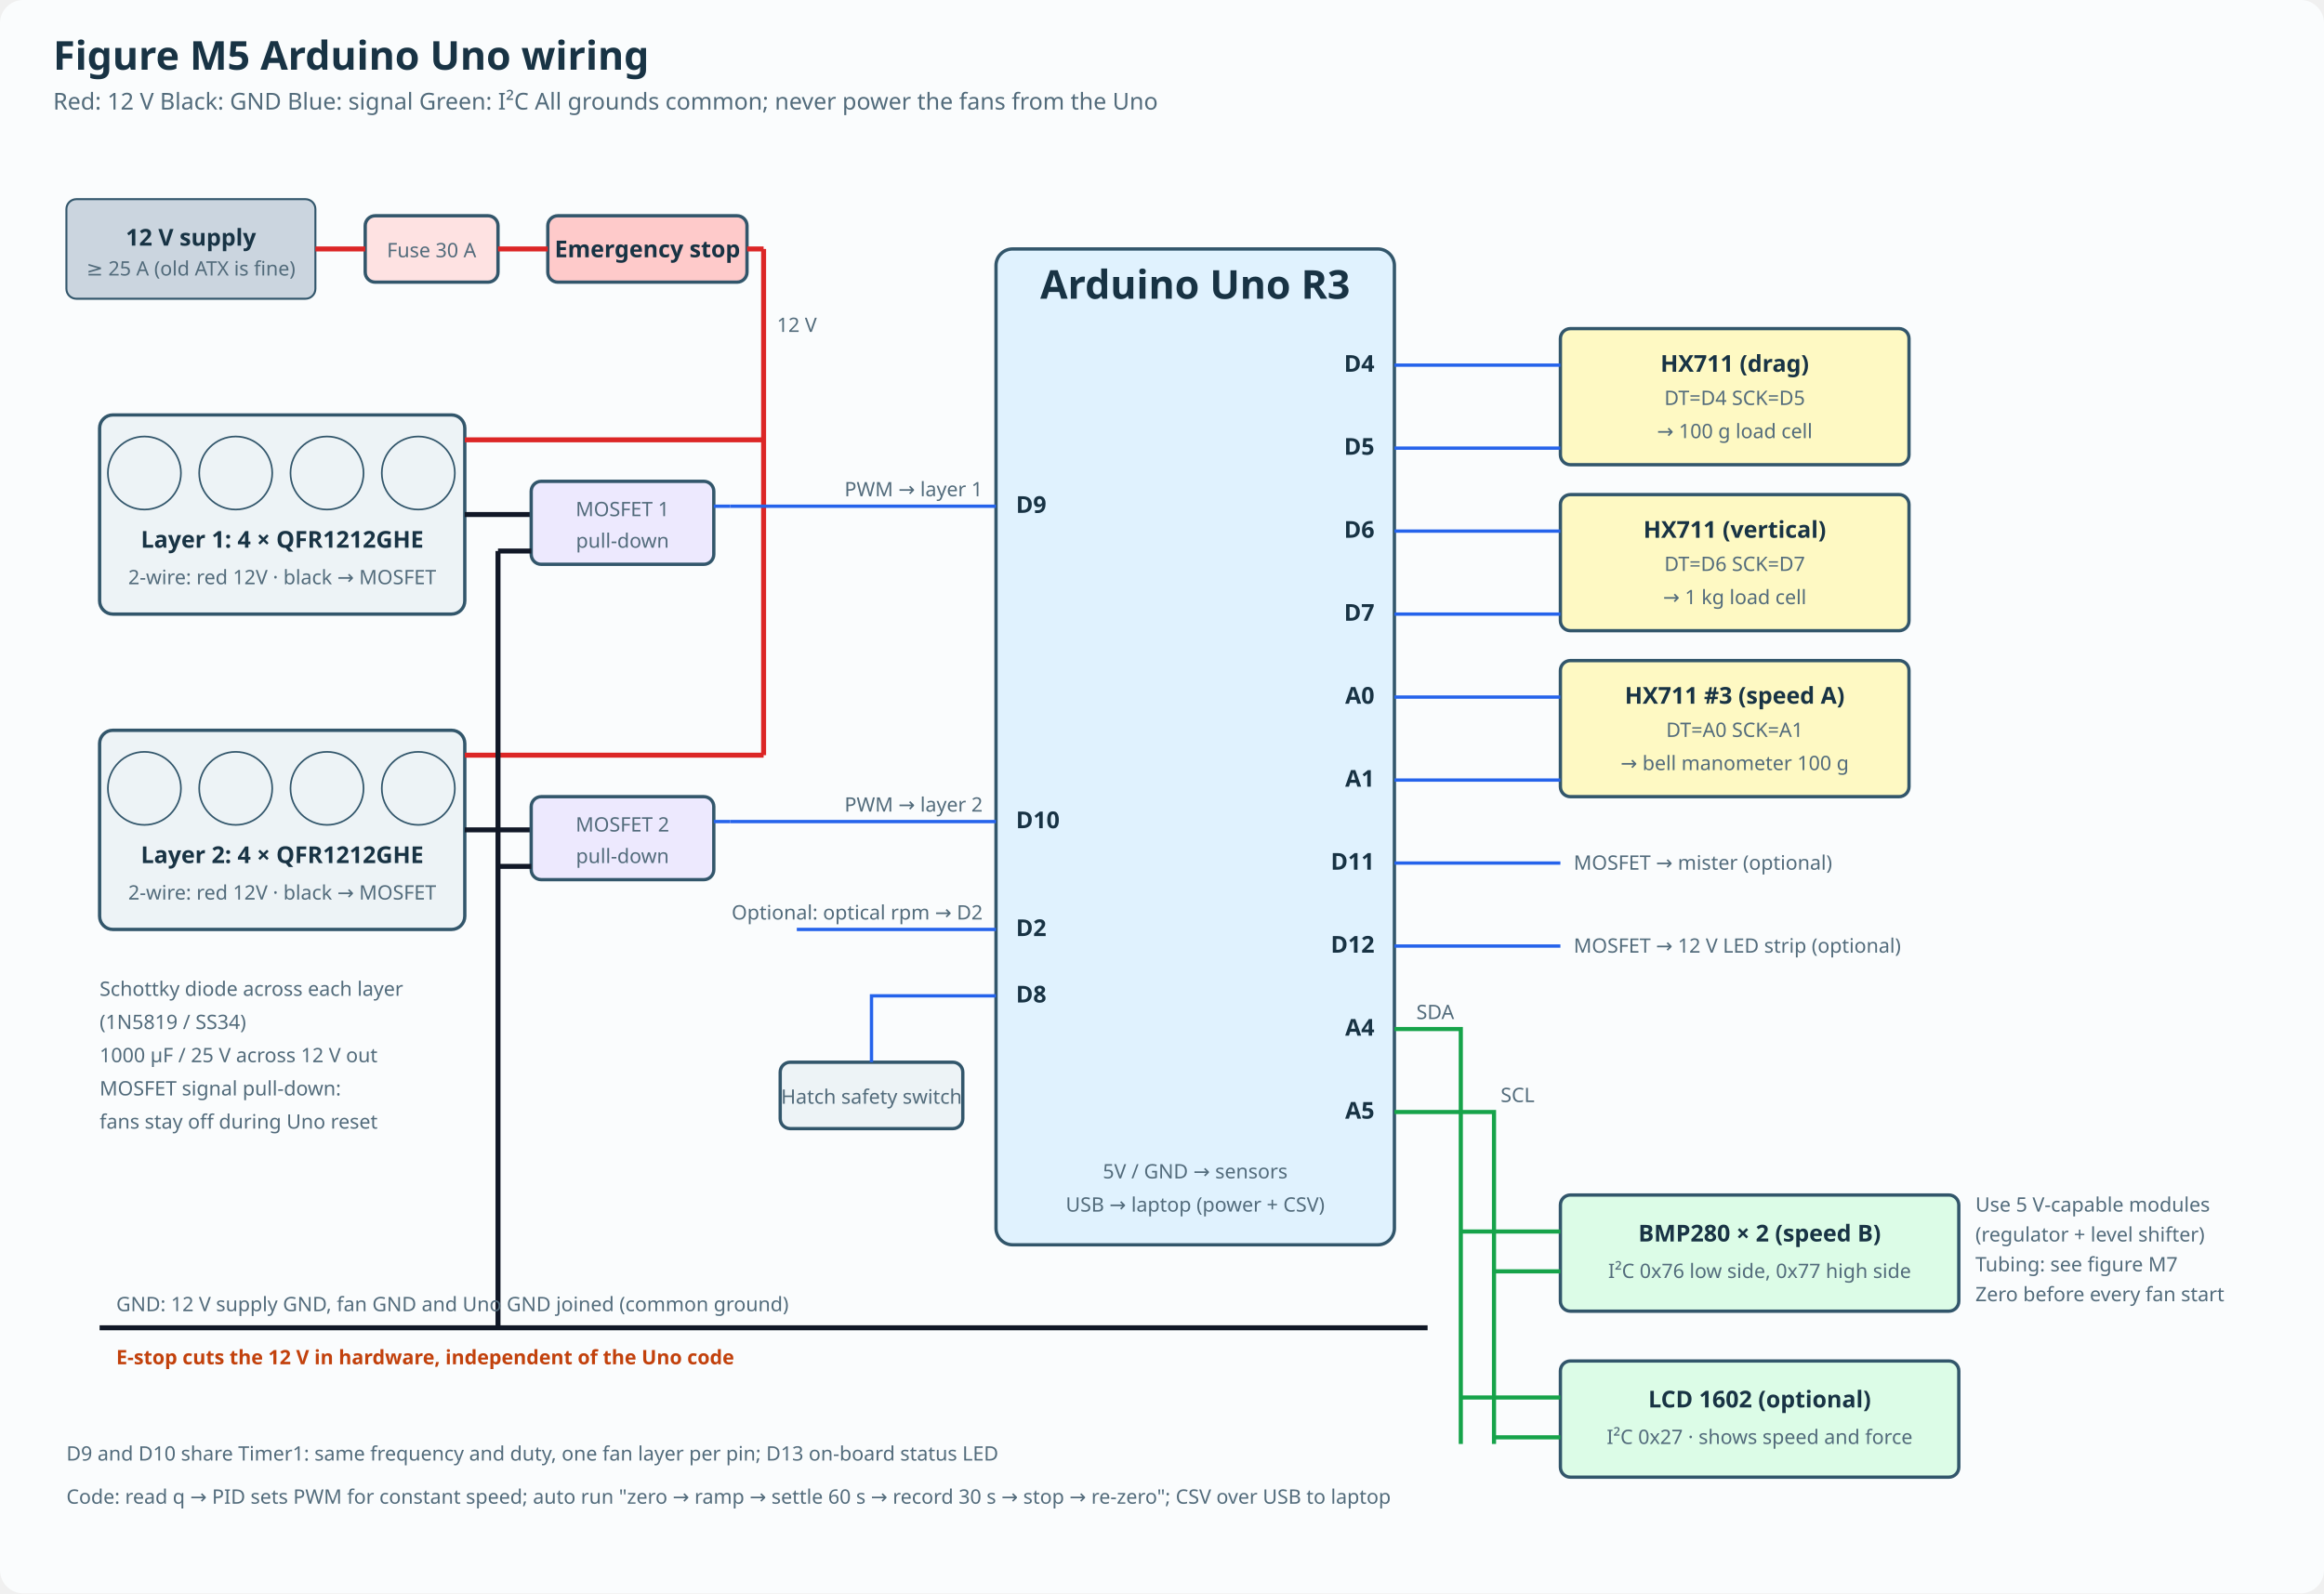
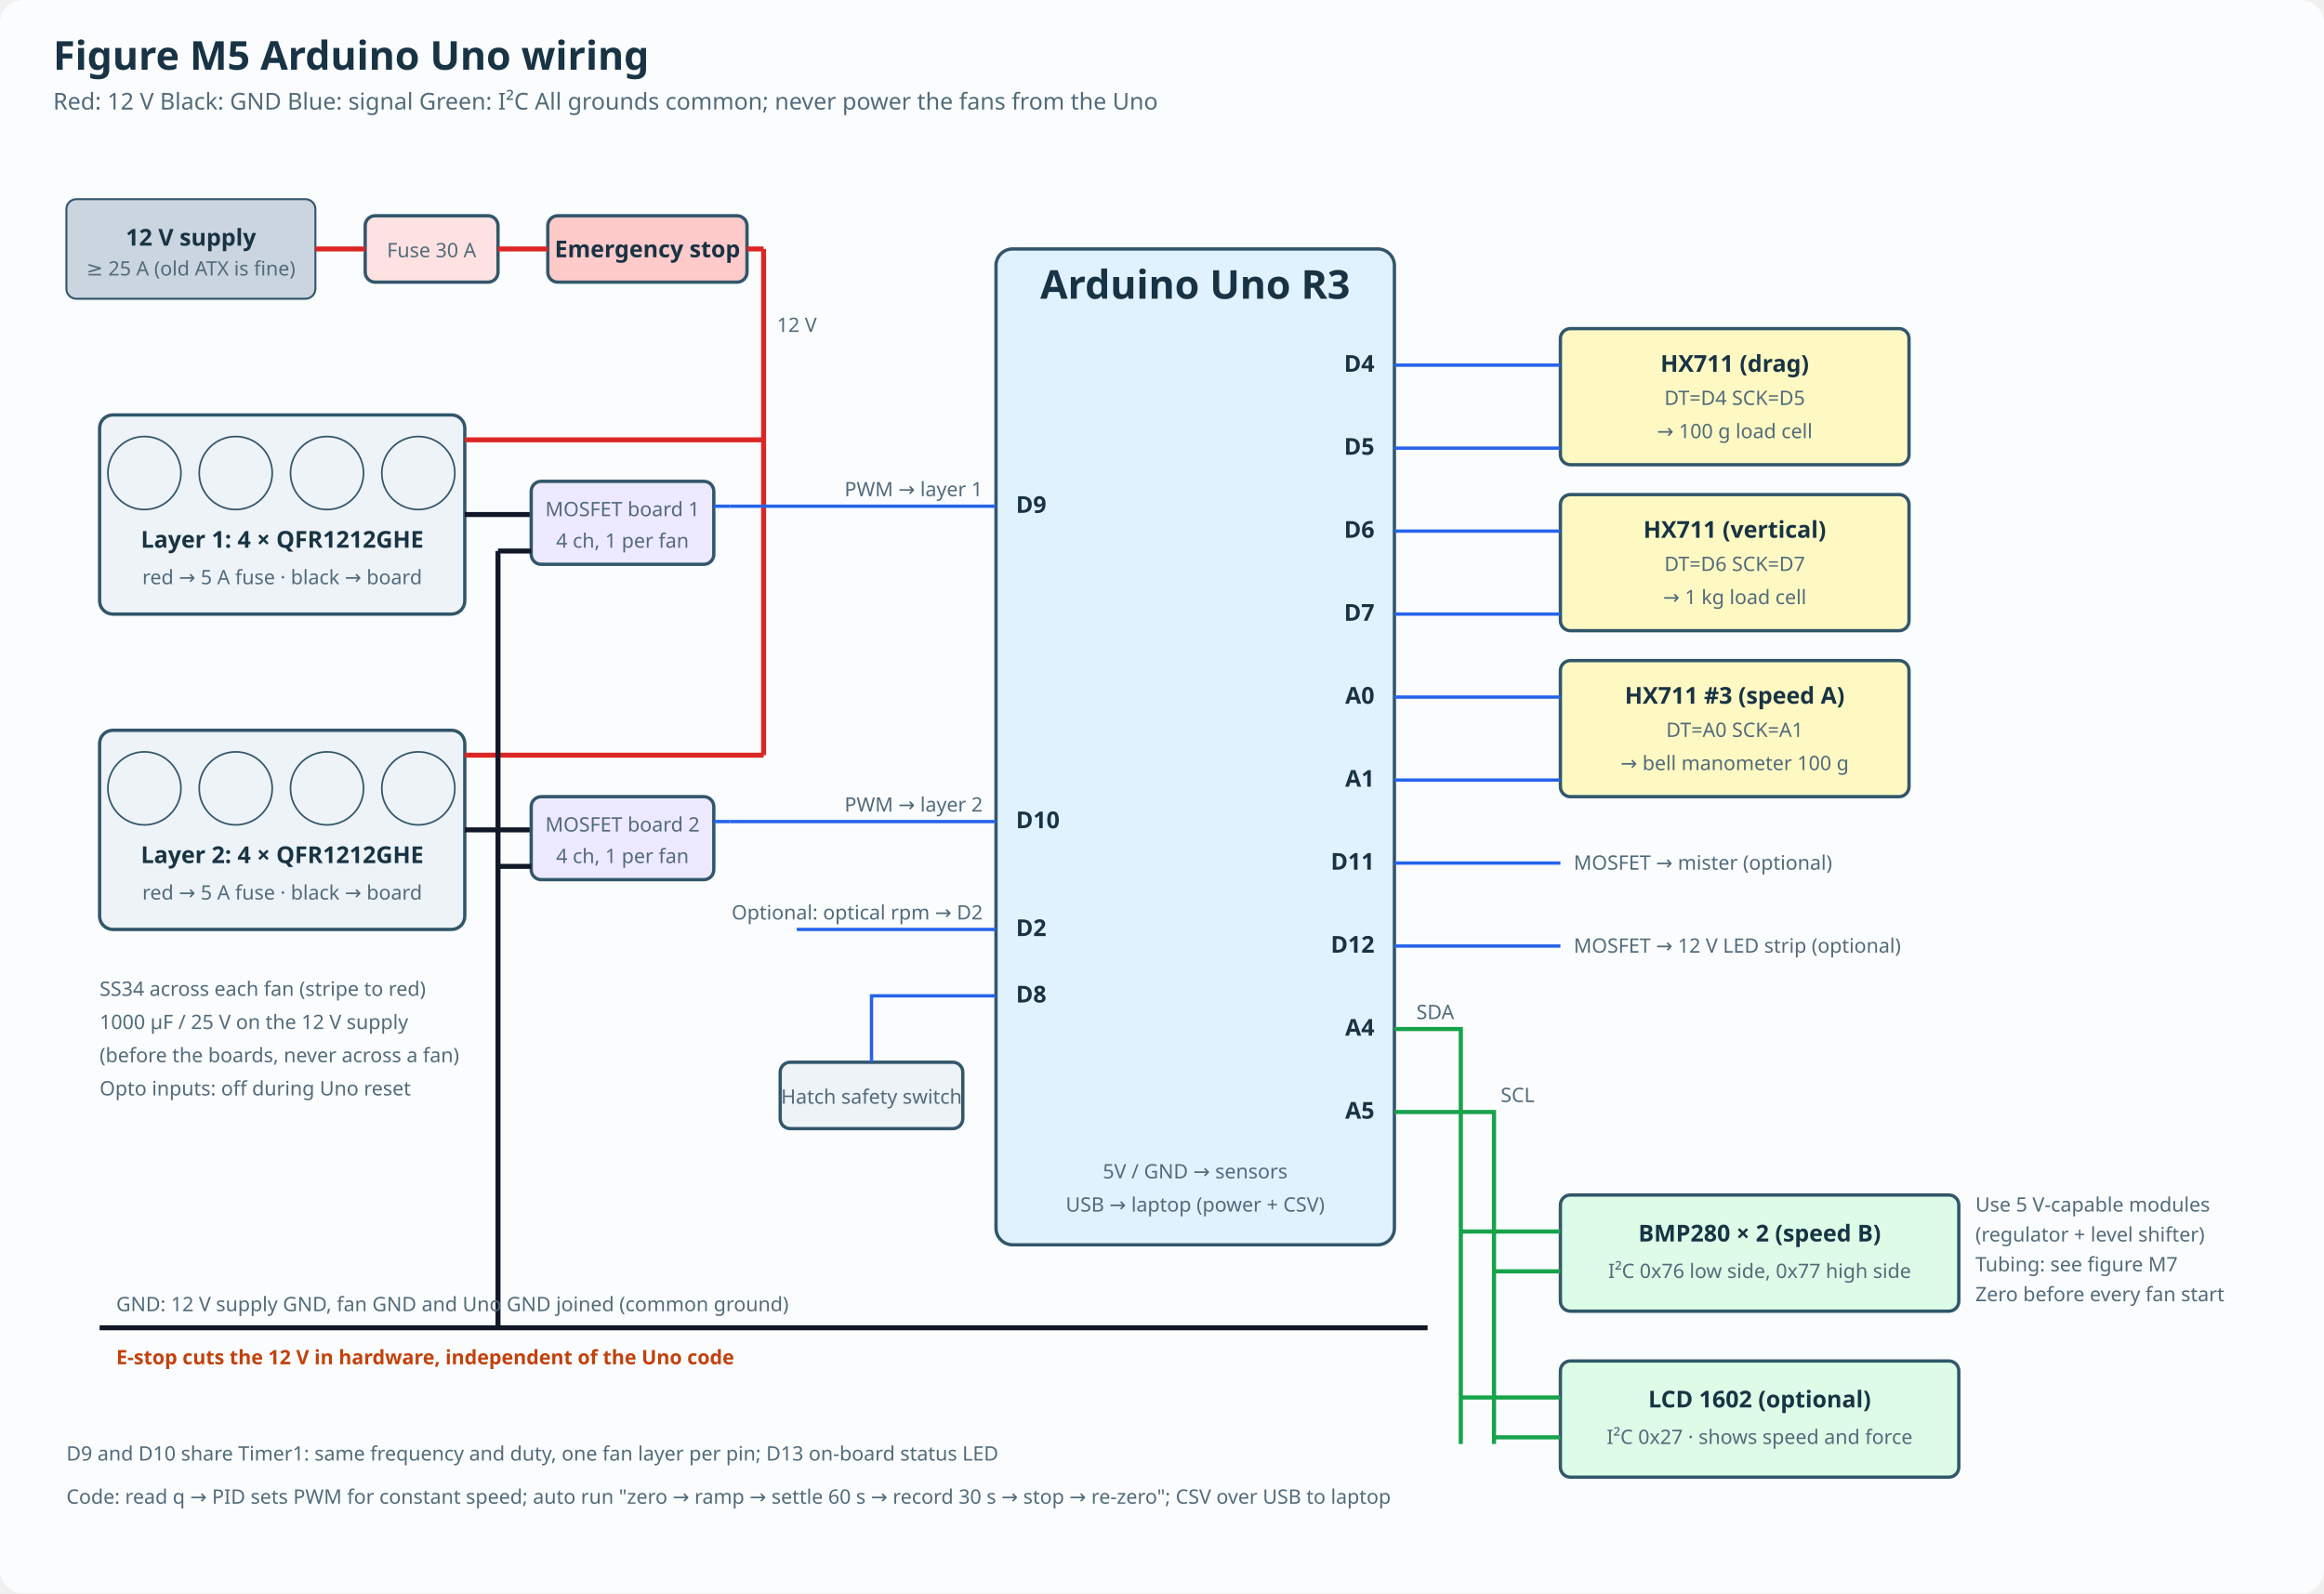
<svg xmlns="http://www.w3.org/2000/svg" width="1400" height="960" viewBox="0 0 1400 960" role="img" aria-labelledby="title desc">
  <defs>
    <marker id="a" viewBox="0 0 10 10" refX="10" refY="5" markerWidth="7" markerHeight="7" orient="auto-start-reverse">
      <path d="M0,1 L10,5 L0,9 z" fill="#6b7280" />
    </marker>
    <marker id="f" viewBox="0 0 10 10" refX="9" refY="5" markerWidth="8" markerHeight="8" orient="auto">
      <path d="M0,0 L10,5 L0,10 z" fill="#187c91" />
    </marker>
    <marker id="o" viewBox="0 0 10 10" refX="9" refY="5" markerWidth="7" markerHeight="7" orient="auto">
      <path d="M0,0 L10,5 L0,10 z" fill="#c2410c" />
    </marker>
    <pattern id="hc" width="5" height="8" patternUnits="userSpaceOnUse">
      <path d="M0 0V8 M0 4H5" stroke="#8aa4b2" stroke-width="0.8" />
    </pattern>
    <pattern id="hatch" width="6" height="6" patternUnits="userSpaceOnUse" patternTransform="rotate(45)">
      <path d="M0 0V6" stroke="#94a3b8" stroke-width="1" />
    </pattern>
    <style>
text{font-family:'PingFang TC','Heiti TC','Noto Sans TC','Microsoft JhengHei',sans-serif;fill:#183344}
.t{font-size:24px;font-weight:700} .st{font-size:14px;fill:#526b7b}
.l{font-size:14px;font-weight:600} .n{font-size:12px;fill:#526b7b} .d{font-size:12px;fill:#374151}
.w{font-size:12px;fill:#c2410c;font-weight:600}
.halo{paint-order:stroke;stroke:#ffffff;stroke-width:4px;stroke-linejoin:round}
.shell{stroke:#32566b;stroke-width:2;fill:#edf3f6}
.shell0{stroke:#32566b;stroke-width:2;fill:none}
.thin{stroke:#32566b;stroke-width:1;fill:none}
.pc{stroke:#32566b;stroke-width:2;fill:#e3f1f7}
.solid{stroke:#32566b;stroke-width:1.2;fill:#cbd5df}
.dark{stroke:#1f2937;stroke-width:1;fill:#4b5563}
.car{stroke:#475569;stroke-width:1.2;fill:#e2e8f0}
.air{stroke:#187c91;stroke-width:2;fill:none}
.airf{fill:#187c91}
.scr{stroke:#187c91;stroke-width:2;stroke-dasharray:6 4;fill:none}
.dim{stroke:#6b7280;stroke-width:1;fill:none}
.ext{stroke:#9ca3af;stroke-width:0.8;fill:none}
.guide{stroke:#cbd5e1;stroke-width:0.8;stroke-dasharray:3 4;fill:none}
.tbd{stroke:#c2410c;stroke-width:1.4;stroke-dasharray:5 3;fill:none}
.tbdf{stroke:#c2410c;stroke-width:1.4;stroke-dasharray:5 3;fill:#fff7ed}
.cl{stroke:#94a3b8;stroke-width:1;stroke-dasharray:14 4 2 4;fill:none}
.grid{stroke:#e5e7eb;stroke-width:1;fill:none}
.axis{stroke:#374151;stroke-width:1.2;fill:none}
.c1{stroke:#187c91;stroke-width:2.5;fill:none} .c2{stroke:#7c3aed;stroke-width:2.5;fill:none}
.c3{stroke:#187c91;stroke-width:2;stroke-dasharray:6 4;fill:none}
.bar{fill:#187c91} .bar2{fill:#94a3b8}
.hc{fill:url(#hc);stroke:#32566b;stroke-width:1}
</style>
  </defs>
  <rect width="1400" height="960" rx="14" fill="#fafcfd" />
  <text x="32.0" y="42.0" class="t" text-anchor="start">Figure M5  Arduino Uno wiring</text>
  <text x="32.0" y="66.0" class="st" text-anchor="start">Red: 12 V   Black: GND   Blue: signal   Green: I²C   All grounds common; never power the fans from the Uno</text>
  <rect x="600.0" y="150.0" width="240.0" height="600.0" class="shell" rx="10" style="fill:#e0f2fe" />
  <text x="720.0" y="180.0" class="t" text-anchor="middle">Arduino Uno R3</text>
  <text x="612.0" y="309.0" class="l" text-anchor="start">D9</text>
  <text x="612.0" y="499.0" class="l" text-anchor="start">D10</text>
  <text x="612.0" y="564.0" class="l" text-anchor="start">D2</text>
  <text x="612.0" y="604.0" class="l" text-anchor="start">D8</text>
  <text x="828.0" y="224.0" class="l" text-anchor="end">D4</text>
  <text x="828.0" y="274.0" class="l" text-anchor="end">D5</text>
  <text x="828.0" y="324.0" class="l" text-anchor="end">D6</text>
  <text x="828.0" y="374.0" class="l" text-anchor="end">D7</text>
  <text x="828.0" y="424.0" class="l" text-anchor="end">A0</text>
  <text x="828.0" y="474.0" class="l" text-anchor="end">A1</text>
  <text x="828.0" y="524.0" class="l" text-anchor="end">D11</text>
  <text x="828.0" y="574.0" class="l" text-anchor="end">D12</text>
  <text x="828.0" y="624.0" class="l" text-anchor="end">A4</text>
  <text x="828.0" y="674.0" class="l" text-anchor="end">A5</text>
  <text x="720.0" y="710.0" class="n" text-anchor="middle">5V / GND → sensors</text>
  <text x="720.0" y="730.0" class="n" text-anchor="middle">USB → laptop (power + CSV)</text>
  <rect x="40.0" y="120.0" width="150.0" height="60.0" class="solid" rx="6" />
  <text x="115.0" y="148.0" class="l" text-anchor="middle">12 V supply</text>
  <text x="115.0" y="166.0" class="n" text-anchor="middle">≥ 25 A (old ATX is fine)</text>
  <rect x="220.0" y="130.0" width="80.0" height="40.0" class="shell" rx="6" style="fill:#fee2e2" />
  <text x="260.0" y="155.0" class="n" text-anchor="middle">Fuse 30 A</text>
  <rect x="330.0" y="130.0" width="120.0" height="40.0" class="shell" rx="6" style="fill:#fecaca" />
  <text x="390.0" y="155.0" class="l" text-anchor="middle">Emergency stop</text>
  <line x1="190.0" y1="150.0" x2="220.0" y2="150.0" class="thin" style="stroke:#dc2626;stroke-width:3" />
  <line x1="300.0" y1="150.0" x2="330.0" y2="150.0" class="thin" style="stroke:#dc2626;stroke-width:3" />
  <line x1="450.0" y1="150.0" x2="460.0" y2="150.0" class="thin" style="stroke:#dc2626;stroke-width:3" />
  <rect x="60.0" y="250.0" width="220.0" height="120.0" class="shell" rx="8" />
  <circle cx="87.0" cy="285.0" r="22.0" class="thin" />
  <circle cx="142.0" cy="285.0" r="22.0" class="thin" />
  <circle cx="197.0" cy="285.0" r="22.0" class="thin" />
  <circle cx="252.0" cy="285.0" r="22.0" class="thin" />
  <text x="170.0" y="330.0" class="l" text-anchor="middle">Layer 1: 4 × QFR1212GHE</text>
-   <text x="170.0" y="352.0" class="n" text-anchor="middle">2-wire: red 12V · black → MOSFET</text>
+   <text x="170.0" y="352.0" class="n" text-anchor="middle">red → 5 A fuse · black → board</text>
  <line x1="280.0" y1="265.0" x2="460.0" y2="265.0" class="thin" style="stroke:#dc2626;stroke-width:3" />
  <line x1="280.0" y1="310.0" x2="320.0" y2="310.0" class="thin" style="stroke:#111827;stroke-width:3" />
  <rect x="320.0" y="290.0" width="110.0" height="50.0" class="shell" rx="6" style="fill:#ede9fe" />
-   <text x="375.0" y="311.0" class="n" text-anchor="middle">MOSFET 1</text>
-   <text x="375.0" y="330.0" class="n" text-anchor="middle">pull-down</text>
+   <text x="375.0" y="311.0" class="n" text-anchor="middle">MOSFET board 1</text>
+   <text x="375.0" y="330.0" class="n" text-anchor="middle">4 ch, 1 per fan</text>
  <line x1="320.0" y1="332.0" x2="300.0" y2="332.0" class="thin" style="stroke:#111827;stroke-width:3" />
  <line x1="430.0" y1="305.0" x2="440.0" y2="305.0" class="thin" style="stroke:#2563eb;stroke-width:2" />
  <rect x="60.0" y="440.0" width="220.0" height="120.0" class="shell" rx="8" />
  <circle cx="87.0" cy="475.0" r="22.0" class="thin" />
  <circle cx="142.0" cy="475.0" r="22.0" class="thin" />
  <circle cx="197.0" cy="475.0" r="22.0" class="thin" />
  <circle cx="252.0" cy="475.0" r="22.0" class="thin" />
  <text x="170.0" y="520.0" class="l" text-anchor="middle">Layer 2: 4 × QFR1212GHE</text>
-   <text x="170.0" y="542.0" class="n" text-anchor="middle">2-wire: red 12V · black → MOSFET</text>
+   <text x="170.0" y="542.0" class="n" text-anchor="middle">red → 5 A fuse · black → board</text>
  <line x1="280.0" y1="455.0" x2="460.0" y2="455.0" class="thin" style="stroke:#dc2626;stroke-width:3" />
  <line x1="280.0" y1="500.0" x2="320.0" y2="500.0" class="thin" style="stroke:#111827;stroke-width:3" />
  <rect x="320.0" y="480.0" width="110.0" height="50.0" class="shell" rx="6" style="fill:#ede9fe" />
-   <text x="375.0" y="501.0" class="n" text-anchor="middle">MOSFET 2</text>
-   <text x="375.0" y="520.0" class="n" text-anchor="middle">pull-down</text>
+   <text x="375.0" y="501.0" class="n" text-anchor="middle">MOSFET board 2</text>
+   <text x="375.0" y="520.0" class="n" text-anchor="middle">4 ch, 1 per fan</text>
  <line x1="320.0" y1="522.0" x2="300.0" y2="522.0" class="thin" style="stroke:#111827;stroke-width:3" />
  <line x1="430.0" y1="495.0" x2="440.0" y2="495.0" class="thin" style="stroke:#2563eb;stroke-width:2" />
  <line x1="300.0" y1="332.0" x2="300.0" y2="800.0" class="thin" style="stroke:#111827;stroke-width:3" />
  <line x1="460.0" y1="150.0" x2="460.0" y2="455.0" class="thin" style="stroke:#dc2626;stroke-width:3" />
  <text x="468.0" y="200.0" class="n" text-anchor="start">12 V</text>
  <line x1="440.0" y1="305.0" x2="600.0" y2="305.0" class="thin" style="stroke:#2563eb;stroke-width:2" />
  <text x="592.0" y="299.0" class="n" text-anchor="end">PWM → layer 1</text>
  <line x1="440.0" y1="495.0" x2="600.0" y2="495.0" class="thin" style="stroke:#2563eb;stroke-width:2" />
  <text x="592.0" y="489.0" class="n" text-anchor="end">PWM → layer 2</text>
  <line x1="480.0" y1="560.0" x2="600.0" y2="560.0" class="thin" style="stroke:#2563eb;stroke-width:2" />
  <text x="592.0" y="554.0" class="n" text-anchor="end">Optional: optical rpm → D2</text>
-   <text x="60.0" y="600.0" class="n" text-anchor="start">Schottky diode across each layer</text>
-   <text x="60.0" y="620.0" class="n" text-anchor="start">(1N5819 / SS34)</text>
-   <text x="60.0" y="640.0" class="n" text-anchor="start">1000 µF / 25 V across 12 V out</text>
-   <text x="60.0" y="660.0" class="n" text-anchor="start">MOSFET signal pull-down:</text>
-   <text x="60.0" y="680.0" class="n" text-anchor="start">fans stay off during Uno reset</text>
+   <text x="60.0" y="600.0" class="n" text-anchor="start">SS34 across each fan (stripe to red)</text>
+   <text x="60.0" y="620.0" class="n" text-anchor="start">1000 µF / 25 V on the 12 V supply</text>
+   <text x="60.0" y="640.0" class="n" text-anchor="start">(before the boards, never across a fan)</text>
+   <text x="60.0" y="660.0" class="n" text-anchor="start">Opto inputs: off during Uno reset</text>
  <rect x="470.0" y="640.0" width="110.0" height="40.0" class="shell" rx="6" />
  <text x="525.0" y="665.0" class="n" text-anchor="middle">Hatch safety switch</text>
  <path d="M525,640 L525,600 L600,600" class="thin" style="stroke:#2563eb;stroke-width:2" />
  <line x1="60.0" y1="800.0" x2="860.0" y2="800.0" class="thin" style="stroke:#111827;stroke-width:3" />
  <text x="70.0" y="790.0" class="n" text-anchor="start">GND: 12 V supply GND, fan GND and Uno GND joined (common ground)</text>
  <text x="70.0" y="822.0" class="w" text-anchor="start">E-stop cuts the 12 V in hardware, independent of the Uno code</text>
  <rect x="940.0" y="198.0" width="210.0" height="82.0" class="shell" rx="6" style="fill:#fef9c3" />
  <text x="1045.0" y="224.0" class="l" text-anchor="middle">HX711 (drag)</text>
  <text x="1045.0" y="244.0" class="n" text-anchor="middle">DT=D4  SCK=D5</text>
  <text x="1045.0" y="264.0" class="n" text-anchor="middle">→ 100 g load cell</text>
  <line x1="840.0" y1="220.0" x2="940.0" y2="220.0" class="thin" style="stroke:#2563eb;stroke-width:2" />
  <line x1="840.0" y1="270.0" x2="940.0" y2="270.0" class="thin" style="stroke:#2563eb;stroke-width:2" />
  <rect x="940.0" y="298.0" width="210.0" height="82.0" class="shell" rx="6" style="fill:#fef9c3" />
  <text x="1045.0" y="324.0" class="l" text-anchor="middle">HX711 (vertical)</text>
  <text x="1045.0" y="344.0" class="n" text-anchor="middle">DT=D6  SCK=D7</text>
  <text x="1045.0" y="364.0" class="n" text-anchor="middle">→ 1 kg load cell</text>
  <line x1="840.0" y1="320.0" x2="940.0" y2="320.0" class="thin" style="stroke:#2563eb;stroke-width:2" />
  <line x1="840.0" y1="370.0" x2="940.0" y2="370.0" class="thin" style="stroke:#2563eb;stroke-width:2" />
  <rect x="940.0" y="398.0" width="210.0" height="82.0" class="shell" rx="6" style="fill:#fef9c3" />
  <text x="1045.0" y="424.0" class="l" text-anchor="middle">HX711 #3 (speed A)</text>
  <text x="1045.0" y="444.0" class="n" text-anchor="middle">DT=A0  SCK=A1</text>
  <text x="1045.0" y="464.0" class="n" text-anchor="middle">→ bell manometer 100 g</text>
  <line x1="840.0" y1="420.0" x2="940.0" y2="420.0" class="thin" style="stroke:#2563eb;stroke-width:2" />
  <line x1="840.0" y1="470.0" x2="940.0" y2="470.0" class="thin" style="stroke:#2563eb;stroke-width:2" />
  <line x1="840.0" y1="520.0" x2="940.0" y2="520.0" class="thin" style="stroke:#2563eb;stroke-width:2" />
  <text x="948.0" y="524.0" class="n" text-anchor="start">MOSFET → mister (optional)</text>
  <line x1="840.0" y1="570.0" x2="940.0" y2="570.0" class="thin" style="stroke:#2563eb;stroke-width:2" />
  <text x="948.0" y="574.0" class="n" text-anchor="start">MOSFET → 12 V LED strip (optional)</text>
  <path d="M840,620 L880,620 L880,870" class="thin" style="stroke:#16a34a;stroke-width:2.5" />
  <path d="M840,670 L900,670 L900,870" class="thin" style="stroke:#16a34a;stroke-width:2.5" />
  <text x="876.0" y="614.0" class="n" text-anchor="end">SDA</text>
  <text x="904.0" y="664.0" class="n" text-anchor="start">SCL</text>
  <rect x="940.0" y="720.0" width="240.0" height="70.0" class="shell" rx="6" style="fill:#dcfce7" />
  <text x="1060.0" y="748.0" class="l" text-anchor="middle">BMP280 × 2 (speed B)</text>
  <text x="1060.0" y="770.0" class="n" text-anchor="middle">I²C 0x76 low side, 0x77 high side</text>
  <line x1="880.0" y1="742.0" x2="940.0" y2="742.0" class="thin" style="stroke:#16a34a;stroke-width:2.5" />
  <line x1="900.0" y1="766.0" x2="940.0" y2="766.0" class="thin" style="stroke:#16a34a;stroke-width:2.5" />
  <rect x="940.0" y="820.0" width="240.0" height="70.0" class="shell" rx="6" style="fill:#dcfce7" />
  <text x="1060.0" y="848.0" class="l" text-anchor="middle">LCD 1602 (optional)</text>
  <text x="1060.0" y="870.0" class="n" text-anchor="middle">I²C 0x27 · shows speed and force</text>
  <line x1="880.0" y1="842.0" x2="940.0" y2="842.0" class="thin" style="stroke:#16a34a;stroke-width:2.5" />
  <line x1="900.0" y1="866.0" x2="940.0" y2="866.0" class="thin" style="stroke:#16a34a;stroke-width:2.5" />
  <text x="1190.0" y="730.0" class="n" text-anchor="start">Use 5 V-capable modules</text>
  <text x="1190.0" y="748.0" class="n" text-anchor="start">(regulator + level shifter)</text>
  <text x="1190.0" y="766.0" class="n" text-anchor="start">Tubing: see figure M7</text>
  <text x="1190.0" y="784.0" class="n" text-anchor="start">Zero before every fan start</text>
  <text x="40.0" y="880.0" class="n" text-anchor="start">D9 and D10 share Timer1: same frequency and duty, one fan layer per pin; D13 on-board status LED</text>
  <text x="40.0" y="906.0" class="n" text-anchor="start">Code: read q → PID sets PWM for constant speed; auto run "zero → ramp → settle 60 s → record 30 s → stop → re-zero"; CSV over USB to laptop</text>
</svg>
